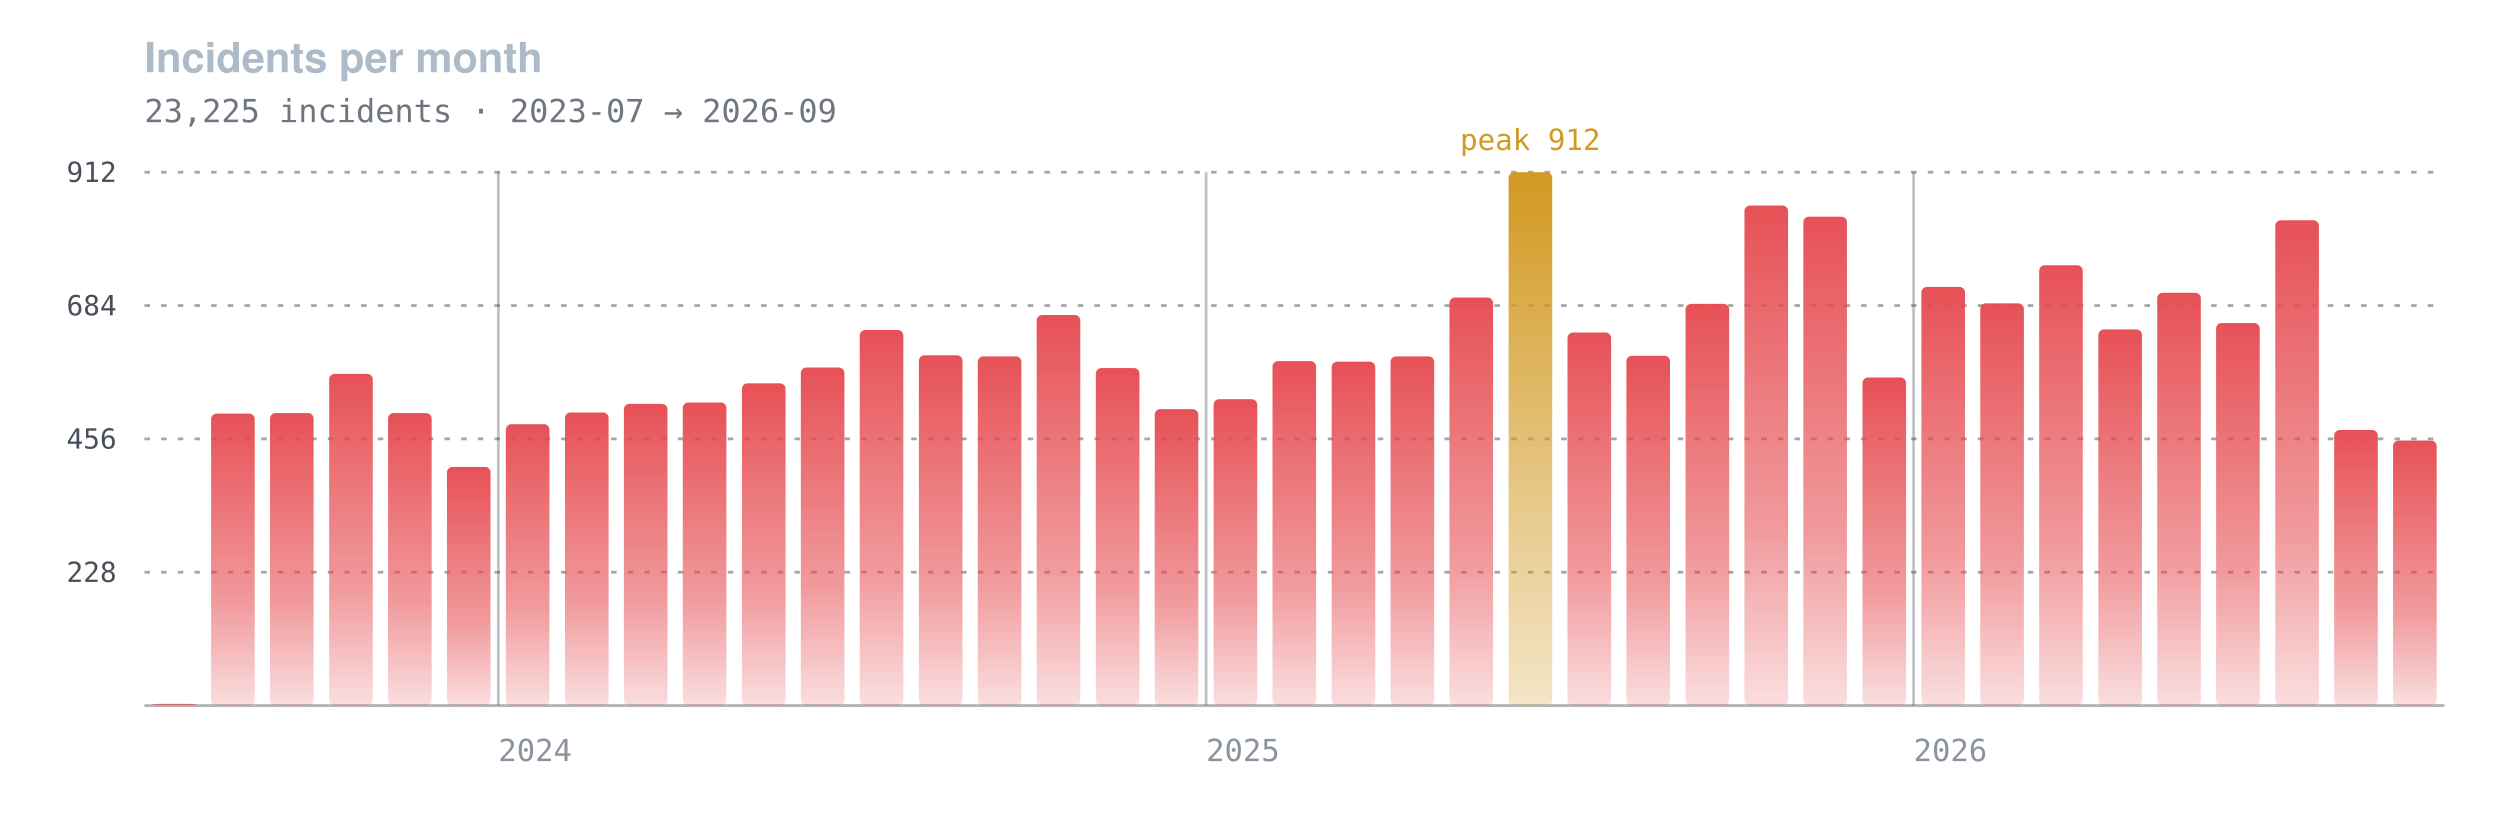
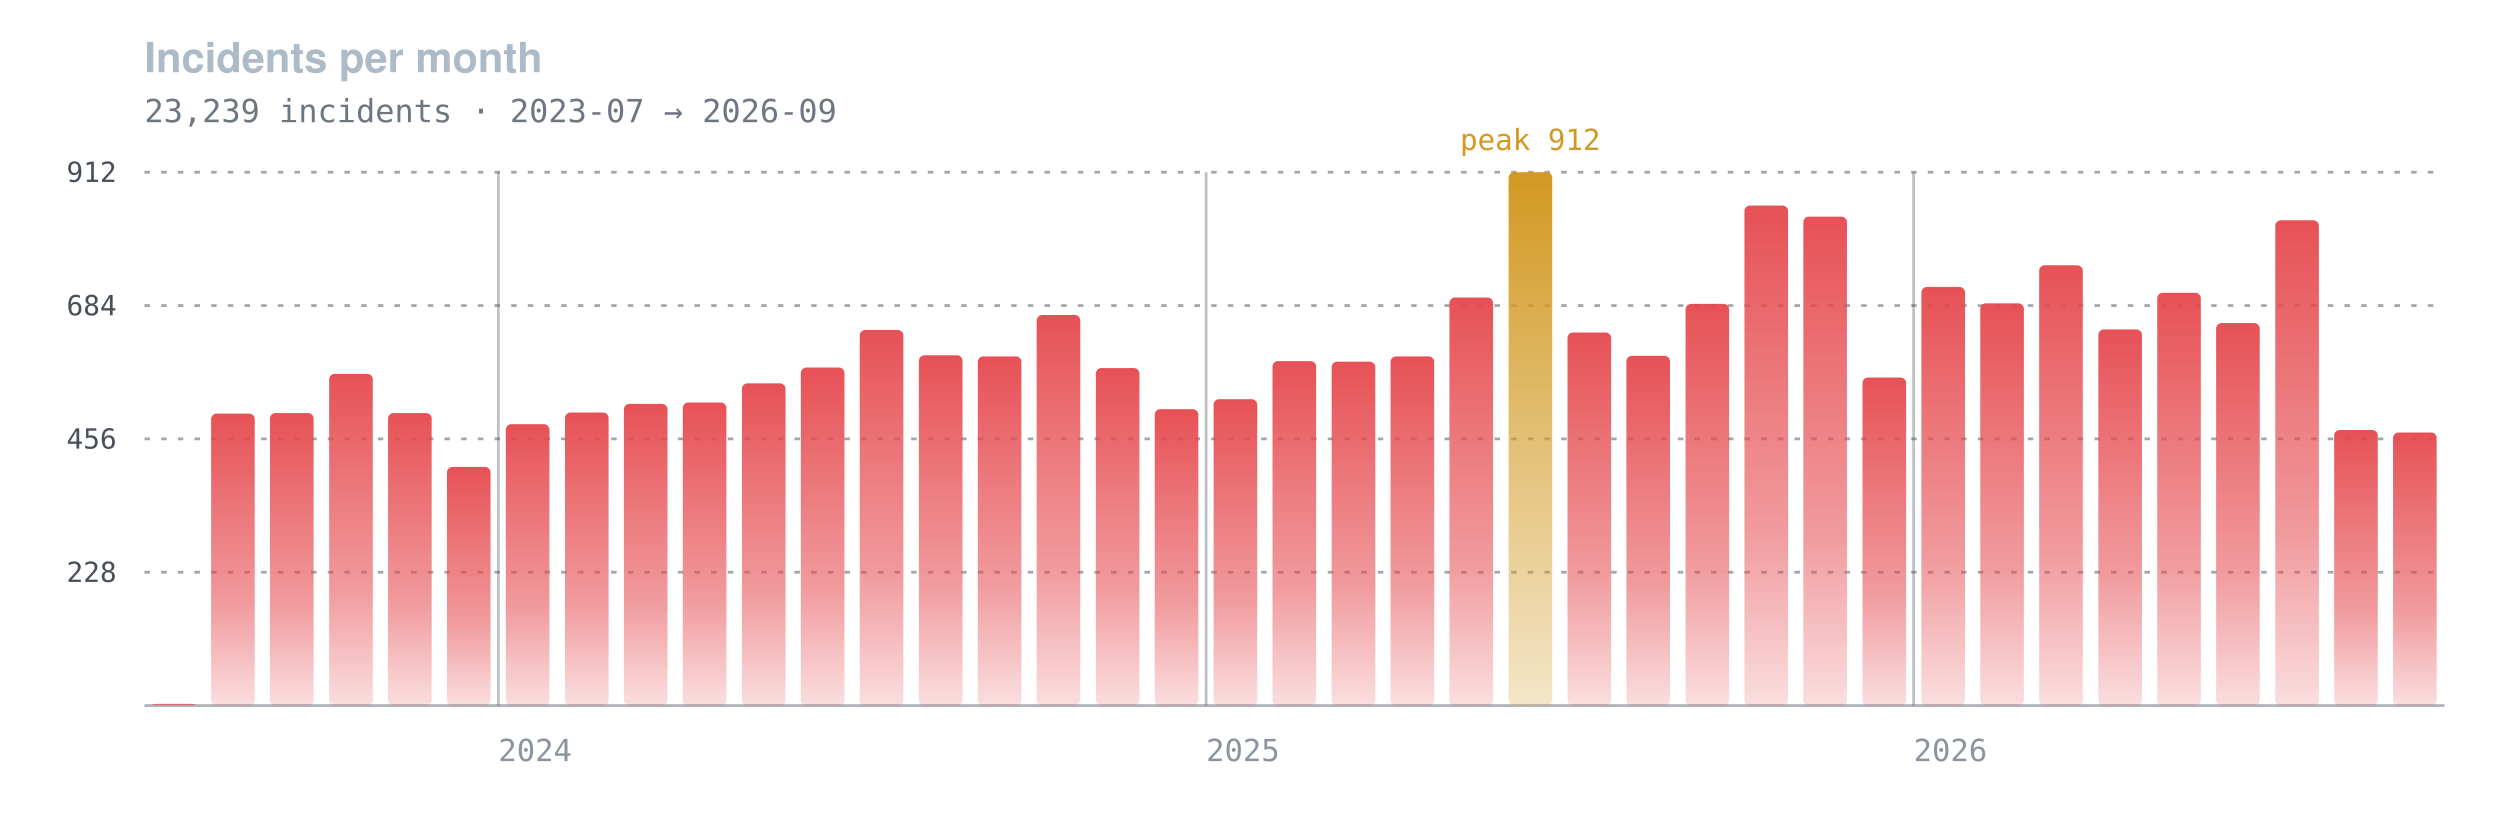
<svg xmlns="http://www.w3.org/2000/svg" viewBox="0 0 900 300" width="900" height="300" role="img">
  <defs>
    <linearGradient id="bg" x1="0" y1="0" x2="0" y2="1">
      <stop offset="0%" stop-color="#e5484d" stop-opacity="0.95" />
      <stop offset="65%" stop-color="#e5484d" stop-opacity="0.55" />
      <stop offset="100%" stop-color="#e5484d" stop-opacity="0.18" />
    </linearGradient>
    <linearGradient id="pk" x1="0" y1="0" x2="0" y2="1">
      <stop offset="0%" stop-color="#d29922" stop-opacity="1" />
      <stop offset="100%" stop-color="#d29922" stop-opacity="0.25" />
    </linearGradient>
  </defs>
  <text x="52" y="26" fill="#adbac7" font-size="15" font-family="-apple-system,BlinkMacSystemFont,Segoe UI,Helvetica,Arial,sans-serif" font-weight="600">Incidents per month</text>
-   <text x="52" y="44" fill="#6e7681" font-size="11.5" font-family="ui-monospace,SFMono-Regular,Menlo,Consolas,monospace">23,225 incidents · 2023-07 → 2026-09</text>
+   <text x="52" y="44" fill="#6e7681" font-size="11.5" font-family="ui-monospace,SFMono-Regular,Menlo,Consolas,monospace">23,239 incidents · 2023-07 → 2026-09</text>
  <line x1="52" y1="206.0" x2="880" y2="206.0" stroke="#484f58" stroke-width="1" stroke-dasharray="2 4" opacity="0.5" />
  <text x="42" y="209.5" fill="#484f58" font-size="10" font-family="ui-monospace,SFMono-Regular,Menlo,Consolas,monospace" text-anchor="end">228</text>
  <line x1="52" y1="158.0" x2="880" y2="158.0" stroke="#484f58" stroke-width="1" stroke-dasharray="2 4" opacity="0.5" />
  <text x="42" y="161.5" fill="#484f58" font-size="10" font-family="ui-monospace,SFMono-Regular,Menlo,Consolas,monospace" text-anchor="end">456</text>
  <line x1="52" y1="110.0" x2="880" y2="110.0" stroke="#484f58" stroke-width="1" stroke-dasharray="2 4" opacity="0.5" />
  <text x="42" y="113.5" fill="#484f58" font-size="10" font-family="ui-monospace,SFMono-Regular,Menlo,Consolas,monospace" text-anchor="end">684</text>
  <line x1="52" y1="62.0" x2="880" y2="62.0" stroke="#484f58" stroke-width="1" stroke-dasharray="2 4" opacity="0.5" />
  <text x="42" y="65.5" fill="#484f58" font-size="10" font-family="ui-monospace,SFMono-Regular,Menlo,Consolas,monospace" text-anchor="end">912</text>
  <line x1="52" y1="254" x2="880" y2="254" stroke="#6e7681" stroke-width="1" opacity="0.55" />
  <rect x="54.8" y="253.4" width="15.7" height="0.6" rx="2" fill="url(#bg)" />
  <rect x="76.0" y="148.9" width="15.7" height="105.1" rx="2" fill="url(#bg)" />
  <rect x="97.2" y="148.7" width="15.7" height="105.3" rx="2" fill="url(#bg)" />
  <rect x="118.5" y="134.6" width="15.7" height="119.4" rx="2" fill="url(#bg)" />
  <rect x="139.7" y="148.7" width="15.7" height="105.3" rx="2" fill="url(#bg)" />
  <rect x="160.9" y="168.1" width="15.7" height="85.9" rx="2" fill="url(#bg)" />
  <rect x="182.1" y="152.7" width="15.7" height="101.3" rx="2" fill="url(#bg)" />
  <line x1="179.4" y1="62" x2="179.4" y2="254" stroke="#484f58" stroke-width="1" opacity="0.35" />
  <text x="179.4" y="274" fill="#8b949e" font-size="11" font-family="ui-monospace,SFMono-Regular,Menlo,Consolas,monospace">2024</text>
  <rect x="203.4" y="148.5" width="15.7" height="105.5" rx="2" fill="url(#bg)" />
  <rect x="224.6" y="145.4" width="15.7" height="108.6" rx="2" fill="url(#bg)" />
  <rect x="245.8" y="144.9" width="15.7" height="109.1" rx="2" fill="url(#bg)" />
  <rect x="267.1" y="138.0" width="15.7" height="116.0" rx="2" fill="url(#bg)" />
  <rect x="288.3" y="132.3" width="15.7" height="121.7" rx="2" fill="url(#bg)" />
  <rect x="309.5" y="118.8" width="15.7" height="135.2" rx="2" fill="url(#bg)" />
  <rect x="330.8" y="127.9" width="15.7" height="126.1" rx="2" fill="url(#bg)" />
  <rect x="352.0" y="128.3" width="15.7" height="125.7" rx="2" fill="url(#bg)" />
  <rect x="373.2" y="113.4" width="15.7" height="140.6" rx="2" fill="url(#bg)" />
  <rect x="394.5" y="132.5" width="15.7" height="121.5" rx="2" fill="url(#bg)" />
  <rect x="415.7" y="147.3" width="15.7" height="106.7" rx="2" fill="url(#bg)" />
  <rect x="436.9" y="143.7" width="15.7" height="110.3" rx="2" fill="url(#bg)" />
  <line x1="434.2" y1="62" x2="434.2" y2="254" stroke="#484f58" stroke-width="1" opacity="0.35" />
  <text x="434.2" y="274" fill="#8b949e" font-size="11" font-family="ui-monospace,SFMono-Regular,Menlo,Consolas,monospace">2025</text>
  <rect x="458.1" y="130.0" width="15.7" height="124.0" rx="2" fill="url(#bg)" />
  <rect x="479.4" y="130.2" width="15.7" height="123.8" rx="2" fill="url(#bg)" />
  <rect x="500.6" y="128.3" width="15.7" height="125.7" rx="2" fill="url(#bg)" />
  <rect x="521.8" y="107.1" width="15.7" height="146.9" rx="2" fill="url(#bg)" />
  <rect x="543.1" y="62.0" width="15.7" height="192.0" rx="2" fill="url(#pk)" />
  <rect x="564.3" y="119.7" width="15.7" height="134.3" rx="2" fill="url(#bg)" />
  <rect x="585.5" y="128.1" width="15.7" height="125.9" rx="2" fill="url(#bg)" />
  <rect x="606.8" y="109.4" width="15.7" height="144.6" rx="2" fill="url(#bg)" />
  <rect x="628.0" y="74.0" width="15.7" height="180.0" rx="2" fill="url(#bg)" />
  <rect x="649.2" y="78.0" width="15.7" height="176.0" rx="2" fill="url(#bg)" />
  <rect x="670.5" y="135.9" width="15.7" height="118.1" rx="2" fill="url(#bg)" />
  <rect x="691.7" y="103.3" width="15.7" height="150.7" rx="2" fill="url(#bg)" />
  <line x1="688.9" y1="62" x2="688.9" y2="254" stroke="#484f58" stroke-width="1" opacity="0.35" />
  <text x="688.9" y="274" fill="#8b949e" font-size="11" font-family="ui-monospace,SFMono-Regular,Menlo,Consolas,monospace">2026</text>
  <rect x="712.9" y="109.2" width="15.7" height="144.8" rx="2" fill="url(#bg)" />
  <rect x="734.1" y="95.5" width="15.7" height="158.5" rx="2" fill="url(#bg)" />
  <rect x="755.4" y="118.6" width="15.7" height="135.4" rx="2" fill="url(#bg)" />
  <rect x="776.6" y="105.4" width="15.7" height="148.6" rx="2" fill="url(#bg)" />
  <rect x="797.8" y="116.3" width="15.7" height="137.7" rx="2" fill="url(#bg)" />
  <rect x="819.1" y="79.3" width="15.7" height="174.7" rx="2" fill="url(#bg)" />
  <rect x="840.3" y="154.8" width="15.7" height="99.2" rx="2" fill="url(#bg)" />
-   <rect x="861.5" y="158.6" width="15.7" height="95.4" rx="2" fill="url(#bg)" />
+   <rect x="861.5" y="155.7" width="15.7" height="98.3" rx="2" fill="url(#bg)" />
  <text x="550.9" y="54.0" fill="#d29922" font-size="10.5" font-family="ui-monospace,SFMono-Regular,Menlo,Consolas,monospace" text-anchor="middle">peak 912</text>
</svg>
